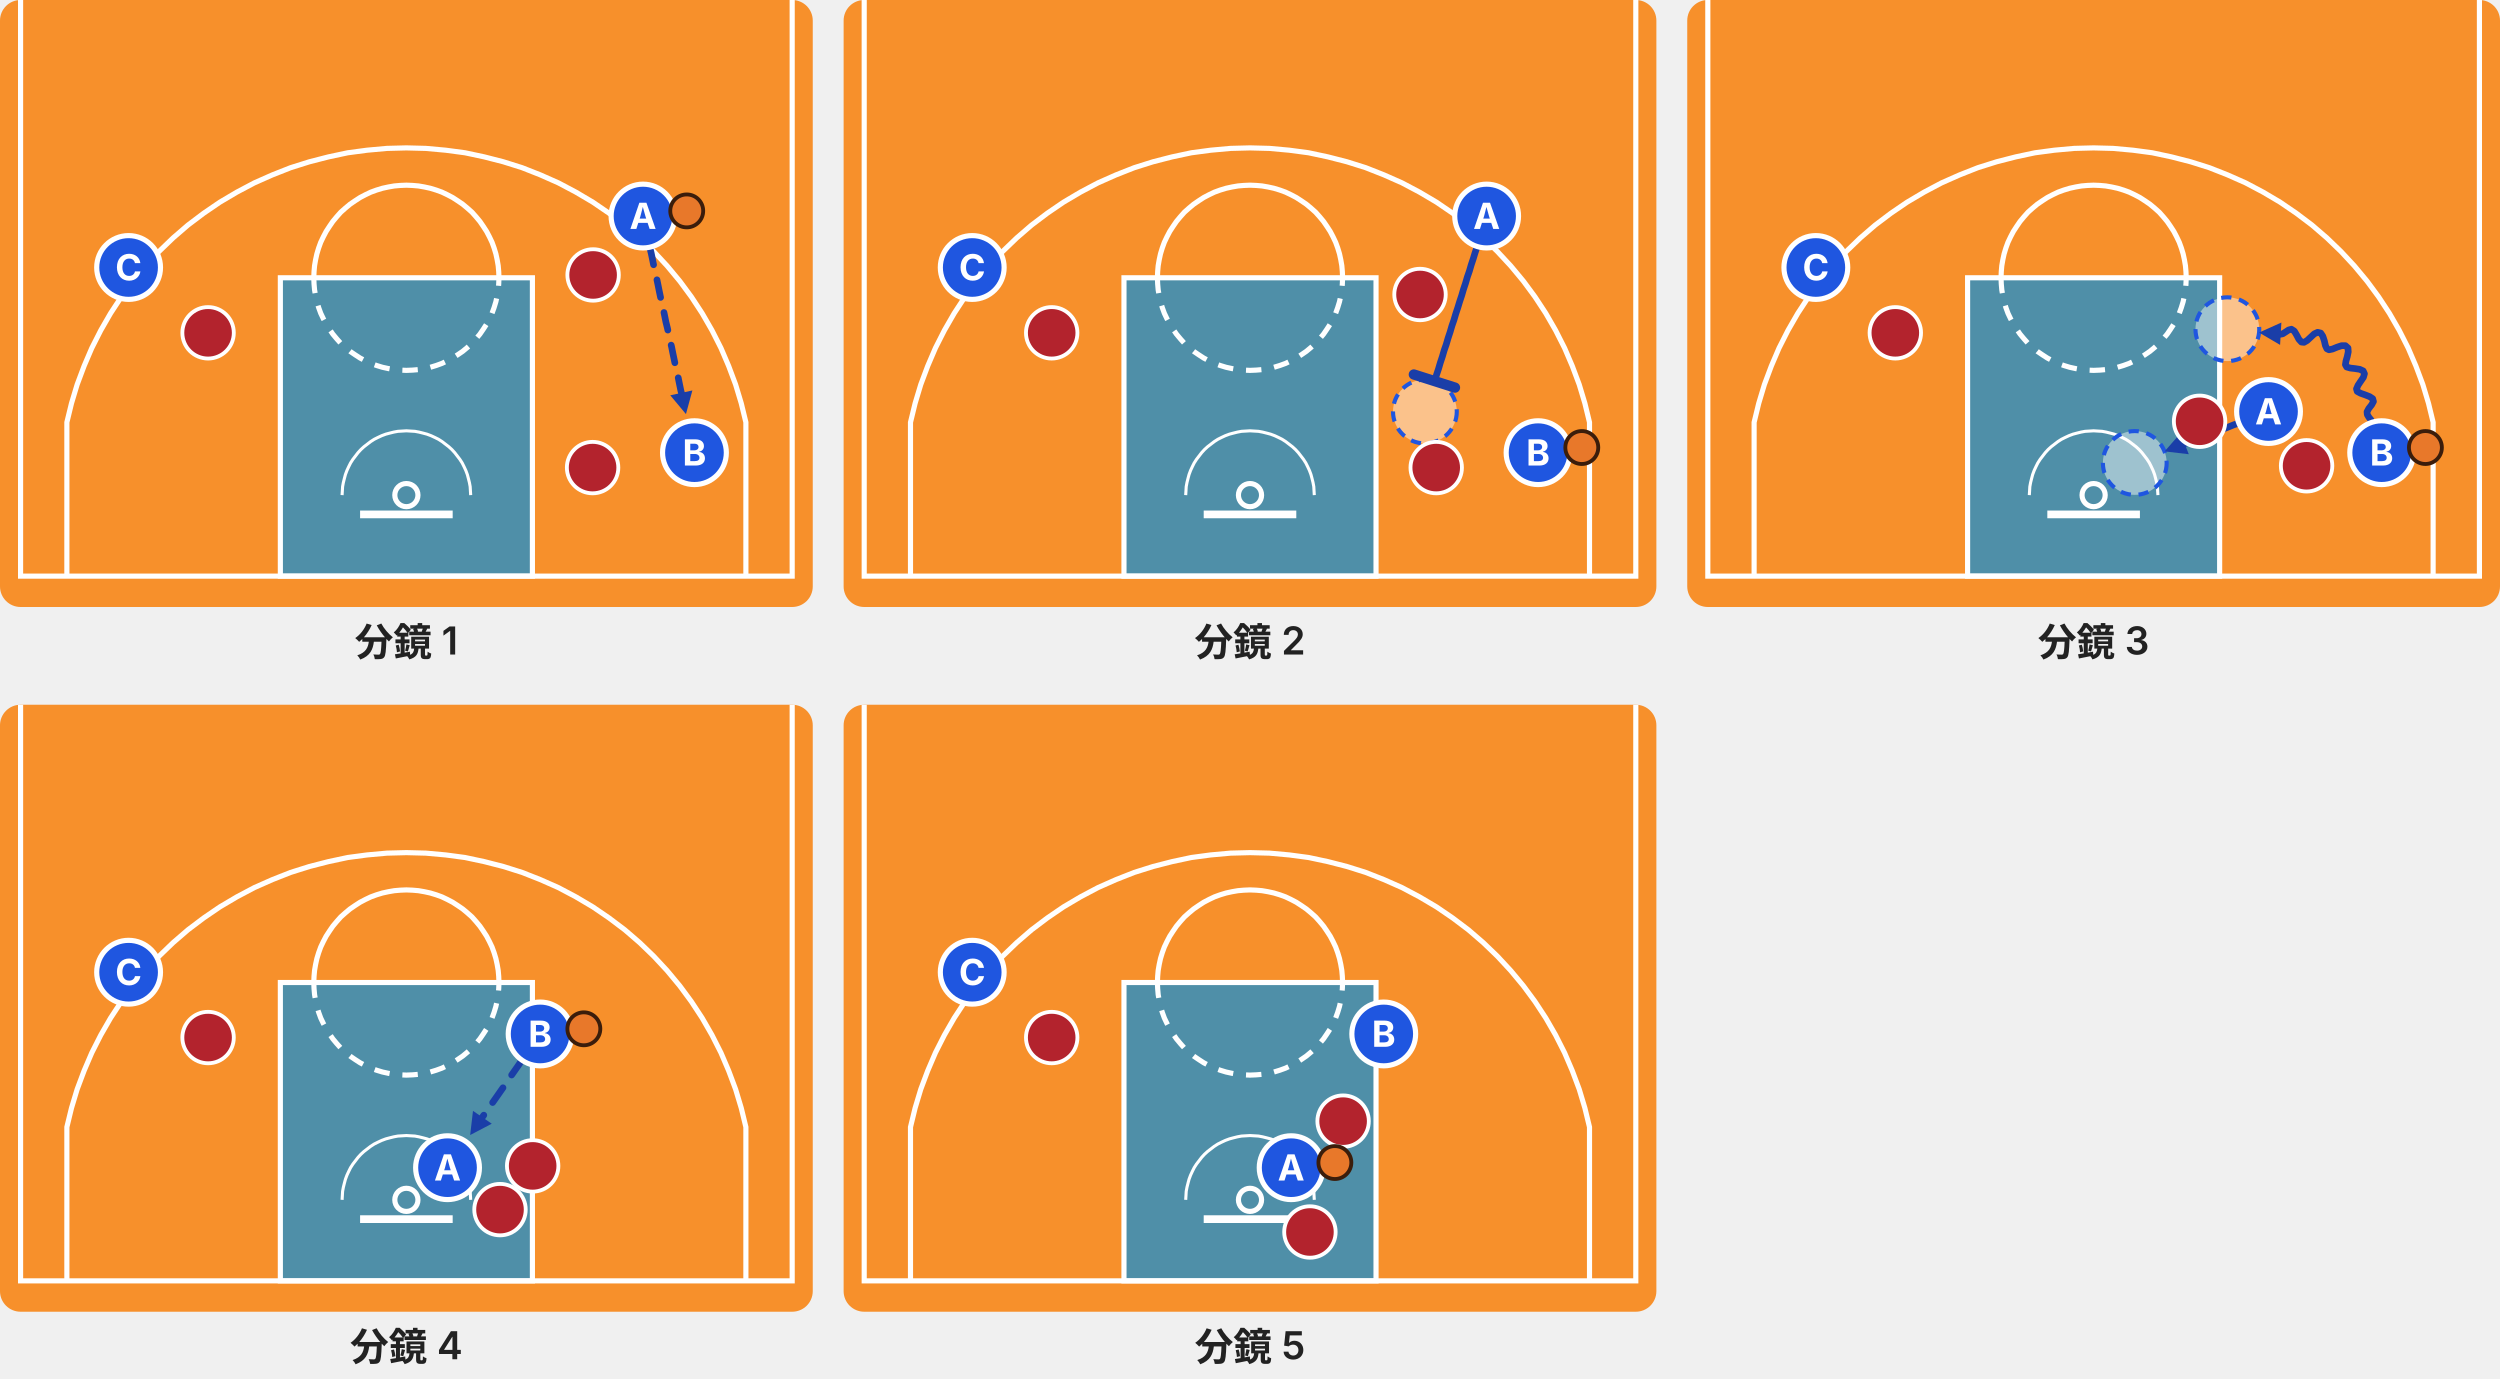
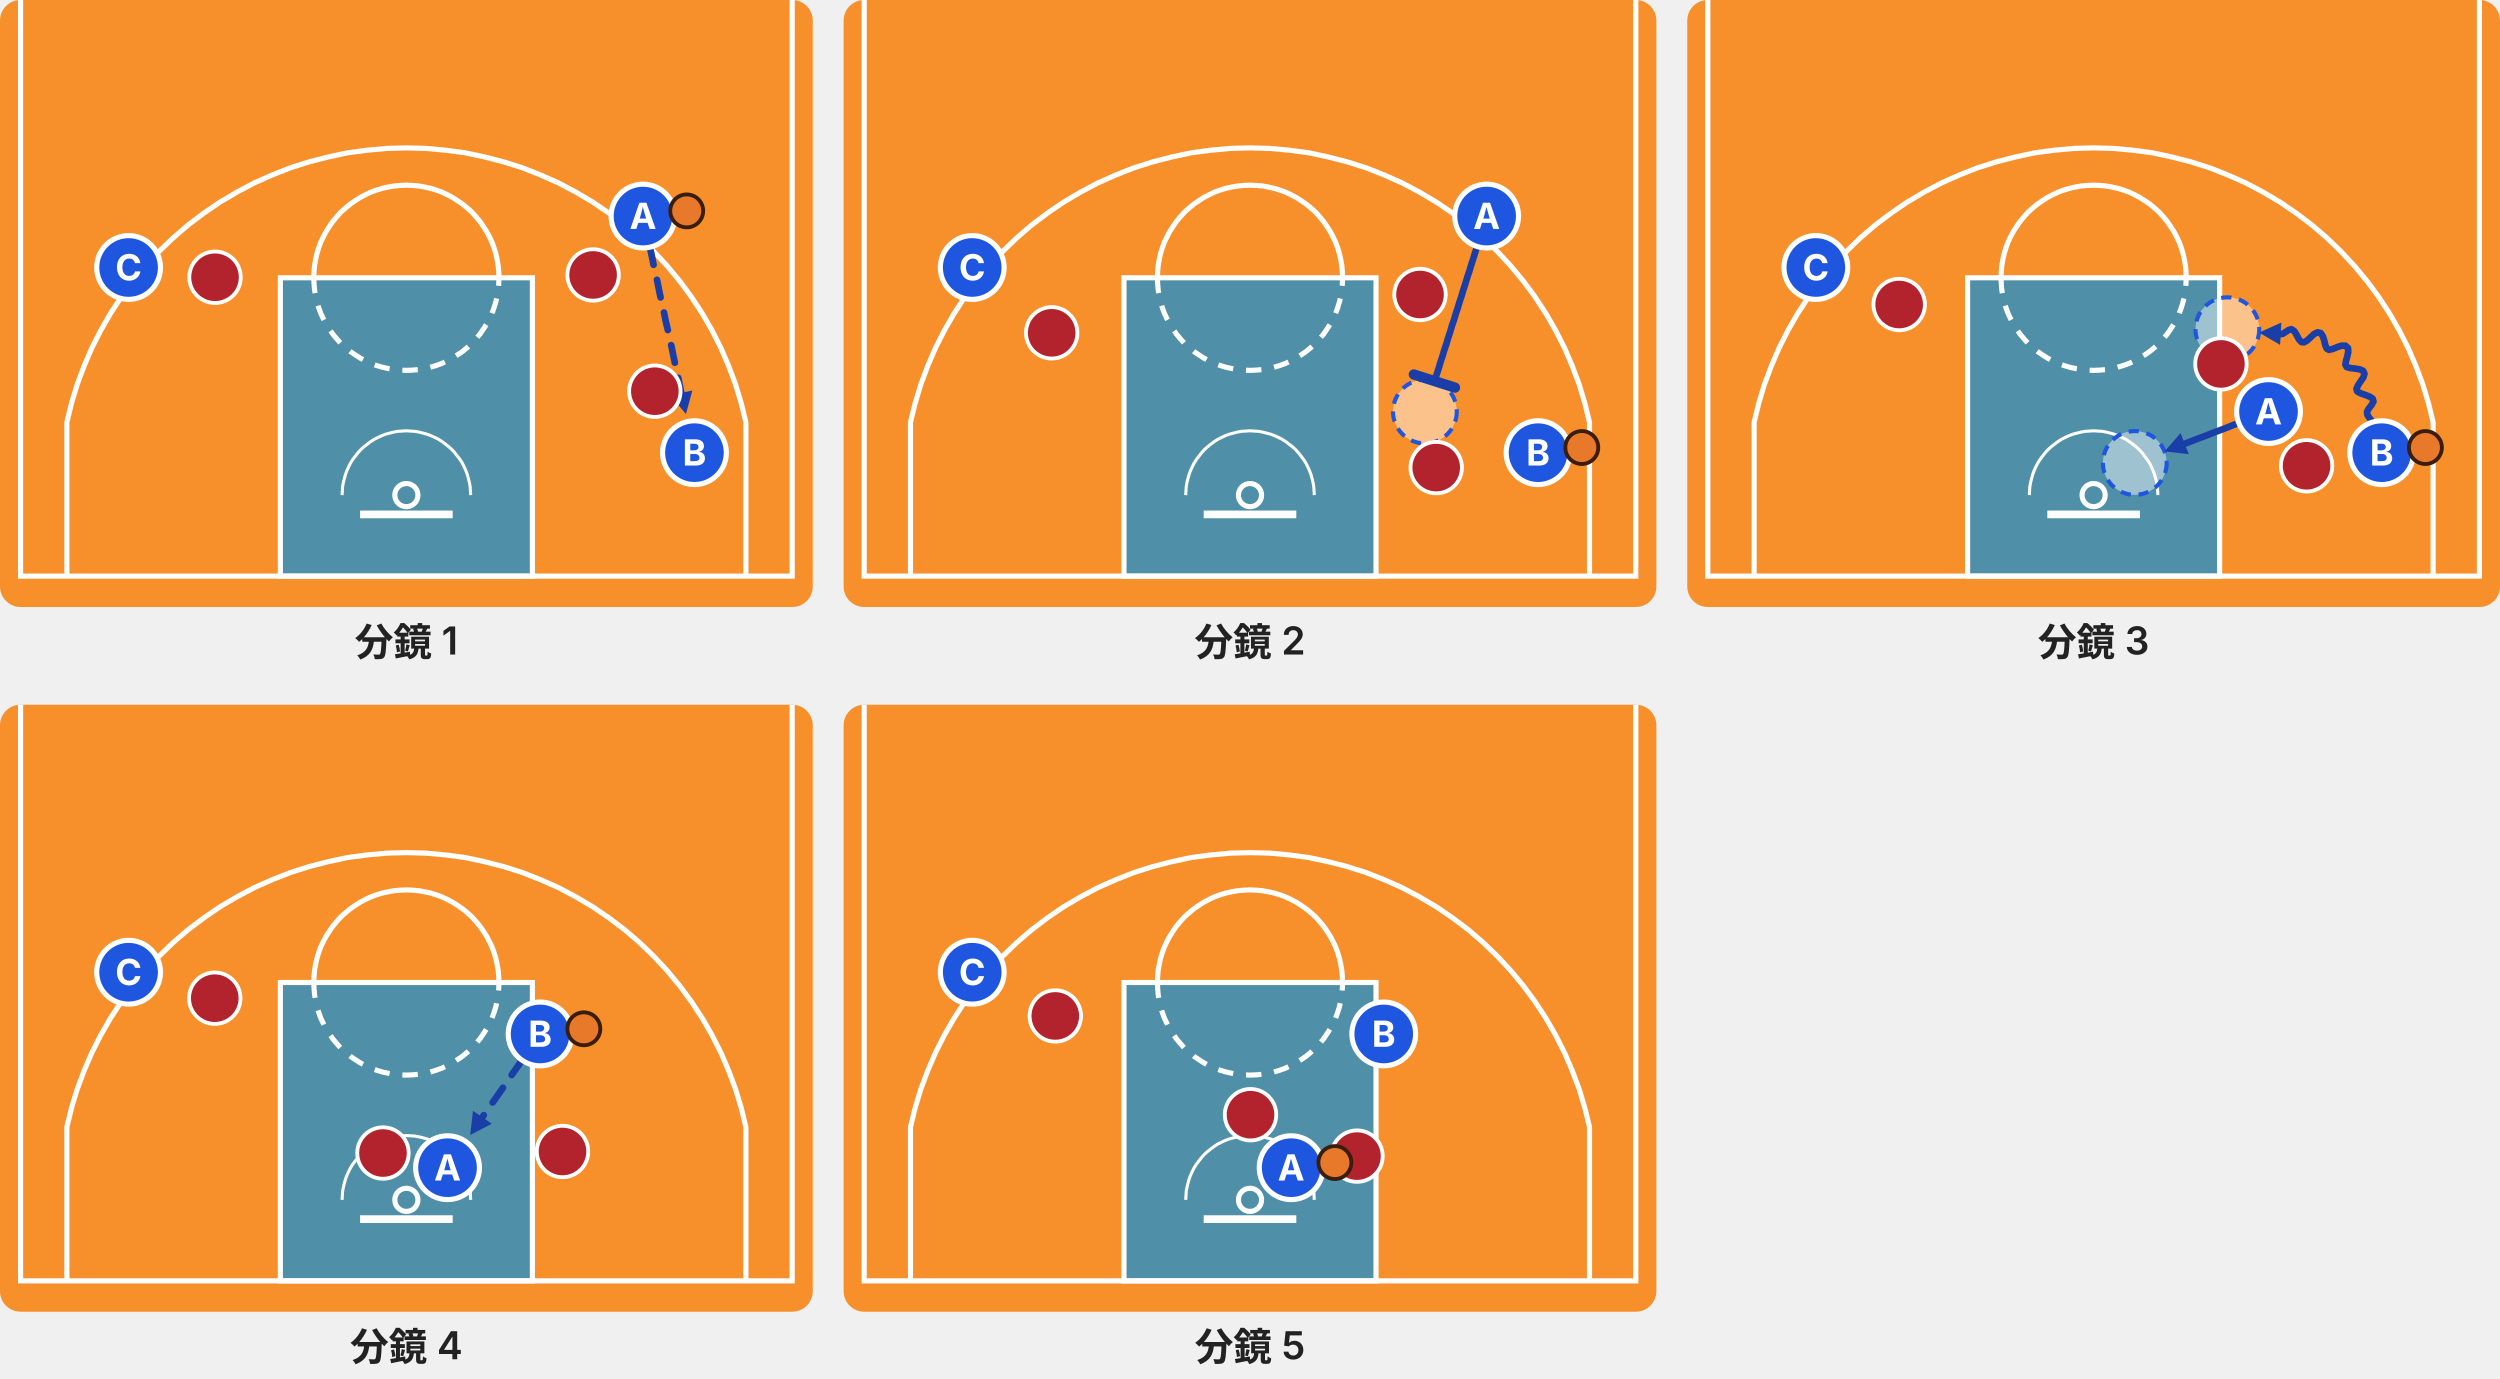
<svg xmlns="http://www.w3.org/2000/svg" viewBox="0 0 972.0 536.0" width="972.0" height="536.0" font-family="-apple-system, 'PingFang TC', 'Noto Sans TC', sans-serif">
  <g transform="translate(0,0)">
    <rect width="316.0" height="236.0" rx="8" fill="#f7902b" />
    <rect x="109.0" y="108.0" width="98.0" height="116.0" fill="#4f8fa8" stroke="#ffffff" stroke-width="2" />
    <polyline points="8.0,0.0 8.0,224.0 308.0,224.0 308.0,0.0" fill="none" stroke="#ffffff" stroke-width="2" />
    <polyline points="194.0,108.0 193.9,105.6 193.7,103.3 193.3,101.0 192.8,98.7 192.1,96.4 191.3,94.2 190.3,92.1 189.2,90.0 187.9,88.0 186.6,86.1 185.1,84.3 183.5,82.5 181.7,80.9 179.9,79.4 178.0,78.1 176.0,76.8 173.9,75.7 171.8,74.7 169.6,73.9 167.3,73.2 165.0,72.7 162.7,72.3 160.4,72.1 158.0,72.0 155.6,72.1 153.3,72.3 151.0,72.7 148.7,73.2 146.4,73.9 144.2,74.7 142.1,75.7 140.0,76.8 138.0,78.1 136.1,79.4 134.3,80.9 132.5,82.5 130.9,84.3 129.4,86.1 128.1,88.0 126.8,90.0 125.7,92.1 124.7,94.2 123.9,96.4 123.2,98.7 122.7,101.0 122.3,103.3 122.1,105.6 122.0,108.0" fill="none" stroke="#ffffff" stroke-width="2" />
    <polyline points="122.0,108.0 122.1,110.4 122.3,112.7 122.7,115.0 123.2,117.3 123.9,119.6 124.7,121.8 125.7,123.9 126.8,126.0 128.1,128.0 129.4,129.9 130.9,131.7 132.5,133.5 134.3,135.1 136.1,136.6 138.0,137.9 140.0,139.2 142.1,140.3 144.2,141.3 146.4,142.1 148.7,142.8 151.0,143.3 153.3,143.7 155.6,143.9 158.0,144.0 160.4,143.9 162.7,143.7 165.0,143.3 167.3,142.8 169.6,142.1 171.8,141.3 173.9,140.3 176.0,139.2 178.0,137.9 179.9,136.6 181.7,135.1 183.5,133.5 185.1,131.7 186.6,129.9 187.9,128.0 189.2,126.0 190.3,123.9 191.3,121.8 192.1,119.6 192.8,117.3 193.3,115.0 193.7,112.7 193.9,110.4 194.0,108.0" fill="none" stroke="#ffffff" stroke-width="2" stroke-dasharray="6 5" />
    <polyline points="290.0,224.0 290.0,164.2 288.2,156.8 286.0,149.5 283.3,142.3 280.3,135.3 276.8,128.4 273.0,121.8 268.8,115.4 264.3,109.3 259.4,103.4 254.2,97.8 248.7,92.5 242.9,87.5 236.8,82.9 230.5,78.6 223.9,74.7 217.1,71.1 210.1,68.0 203.0,65.2 195.7,62.9 188.3,61.0 180.8,59.4 173.3,58.4 165.6,57.7 158.0,57.5 150.4,57.7 142.7,58.4 135.2,59.4 127.7,61.0 120.3,62.9 113.0,65.2 105.9,68.0 98.9,71.1 92.1,74.7 85.5,78.6 79.2,82.9 73.1,87.5 67.3,92.5 61.8,97.8 56.6,103.4 51.7,109.3 47.2,115.4 43.0,121.8 39.2,128.4 35.7,135.3 32.7,142.3 30.0,149.5 27.8,156.8 26.0,164.2 26.0,224.0" fill="none" stroke="#ffffff" stroke-width="2" />
    <polyline points="183.0,192.5 182.9,190.9 182.8,189.2 182.5,187.6 182.1,186.0 181.7,184.5 181.1,182.9 180.4,181.4 179.7,180.0 178.8,178.6 177.8,177.3 176.8,176.0 175.7,174.8 174.5,173.7 173.2,172.7 171.9,171.7 170.5,170.8 169.1,170.1 167.6,169.4 166.0,168.8 164.5,168.4 162.9,168.0 161.3,167.7 159.6,167.6 158.0,167.5 156.4,167.6 154.7,167.7 153.1,168.0 151.5,168.4 150.0,168.8 148.4,169.4 146.9,170.1 145.5,170.8 144.1,171.7 142.8,172.7 141.5,173.7 140.3,174.8 139.2,176.0 138.2,177.3 137.2,178.6 136.3,180.0 135.6,181.4 134.9,182.9 134.3,184.5 133.9,186.0 133.5,187.6 133.2,189.2 133.1,190.9 133.0,192.5" fill="none" stroke="#ffffff" stroke-width="1.2" />
    <line x1="140.0" y1="200.0" x2="176.0" y2="200.0" stroke="#ffffff" stroke-width="3" />
    <circle cx="158.0" cy="192.5" r="4.5" fill="none" stroke="#ffffff" stroke-width="2" />
    <polyline points="252.6,96.1 253.2,98.5 253.7,100.9 254.2,103.4 254.7,105.8 255.3,108.2 255.8,110.6 256.3,113.1 256.8,115.5 257.4,117.9 257.9,120.3 258.4,122.7 258.9,125.2 259.5,127.6 260.0,130.0 260.5,132.4 261.1,134.8 261.6,137.3 262.1,139.7 262.6,142.1 263.2,144.5 263.7,146.9 264.2,149.4 264.7,151.8 265.3,154.2 265.3,154.3" fill="none" stroke="#1a3ea8" stroke-width="2.6" stroke-linecap="round" stroke-linejoin="round" stroke-dasharray="7 6" />
    <polygon points="266.7,161.0 269.2,151.8 260.6,153.7" fill="#1a3ea8" />
    <circle cx="230.6" cy="106.9" r="10.0" fill="#b3232d" stroke="#fff" stroke-width="1.5" />
-     <circle cx="230.4" cy="181.8" r="10.0" fill="#b3232d" stroke="#fff" stroke-width="1.5" />
-     <circle cx="80.9" cy="129.4" r="10.0" fill="#b3232d" stroke="#fff" stroke-width="1.5" />
+     <circle cx="254.6" cy="152.1" r="10.0" fill="#b3232d" stroke="#fff" stroke-width="1.5" />
+     <circle cx="83.6" cy="107.8" r="10.0" fill="#b3232d" stroke="#fff" stroke-width="1.5" />
    <circle cx="250.0" cy="84.0" r="12.4" fill="#1f56e0" stroke="#fff" stroke-width="2" />
    <text x="250.0" y="89.0" font-size="14" font-weight="700" fill="#fff" text-anchor="middle">A</text>
    <circle cx="270.0" cy="176.0" r="12.4" fill="#1f56e0" stroke="#fff" stroke-width="2" />
    <text x="270.0" y="181.0" font-size="14" font-weight="700" fill="#fff" text-anchor="middle">B</text>
    <circle cx="50.0" cy="104.0" r="12.4" fill="#1f56e0" stroke="#fff" stroke-width="2" />
    <text x="50.0" y="109.0" font-size="14" font-weight="700" fill="#fff" text-anchor="middle">C</text>
    <circle cx="267.0" cy="82.0" r="6.4" fill="#e8782a" stroke="#3b1d0b" stroke-width="1.5" />
    <text x="158.0" y="255.0" font-size="15" font-weight="600" fill="#222" text-anchor="middle">分鏡 1</text>
  </g>
  <g transform="translate(328,0)">
    <rect width="316.0" height="236.0" rx="8" fill="#f7902b" />
    <rect x="109.0" y="108.0" width="98.0" height="116.0" fill="#4f8fa8" stroke="#ffffff" stroke-width="2" />
    <polyline points="8.0,0.0 8.0,224.0 308.0,224.0 308.0,0.0" fill="none" stroke="#ffffff" stroke-width="2" />
    <polyline points="194.0,108.0 193.9,105.6 193.7,103.3 193.3,101.0 192.8,98.7 192.1,96.4 191.3,94.2 190.3,92.1 189.2,90.0 187.9,88.0 186.6,86.1 185.1,84.3 183.5,82.5 181.7,80.9 179.9,79.4 178.0,78.1 176.0,76.8 173.9,75.7 171.8,74.7 169.6,73.9 167.3,73.2 165.0,72.7 162.7,72.3 160.4,72.1 158.0,72.0 155.6,72.1 153.3,72.3 151.0,72.7 148.7,73.2 146.4,73.9 144.2,74.7 142.1,75.7 140.0,76.8 138.0,78.1 136.1,79.4 134.3,80.9 132.5,82.5 130.9,84.3 129.4,86.1 128.1,88.0 126.8,90.0 125.7,92.1 124.7,94.2 123.9,96.4 123.2,98.7 122.7,101.0 122.3,103.3 122.1,105.6 122.0,108.0" fill="none" stroke="#ffffff" stroke-width="2" />
    <polyline points="122.0,108.0 122.1,110.4 122.3,112.7 122.7,115.0 123.2,117.3 123.9,119.6 124.7,121.8 125.7,123.9 126.8,126.0 128.1,128.0 129.4,129.9 130.9,131.7 132.5,133.5 134.3,135.1 136.1,136.6 138.0,137.9 140.0,139.2 142.1,140.3 144.2,141.3 146.4,142.1 148.7,142.8 151.0,143.3 153.3,143.7 155.6,143.9 158.0,144.0 160.4,143.9 162.7,143.7 165.0,143.3 167.3,142.8 169.6,142.1 171.8,141.3 173.9,140.3 176.0,139.2 178.0,137.9 179.9,136.6 181.7,135.1 183.5,133.5 185.1,131.7 186.6,129.9 187.9,128.0 189.2,126.0 190.3,123.9 191.3,121.8 192.1,119.6 192.8,117.3 193.3,115.0 193.7,112.7 193.9,110.4 194.0,108.0" fill="none" stroke="#ffffff" stroke-width="2" stroke-dasharray="6 5" />
    <polyline points="290.0,224.0 290.0,164.2 288.2,156.8 286.0,149.5 283.3,142.3 280.3,135.3 276.8,128.4 273.0,121.8 268.8,115.4 264.3,109.3 259.4,103.4 254.2,97.8 248.7,92.5 242.9,87.5 236.8,82.9 230.5,78.6 223.9,74.7 217.1,71.1 210.1,68.0 203.0,65.2 195.7,62.9 188.3,61.0 180.8,59.4 173.3,58.4 165.6,57.7 158.0,57.5 150.4,57.7 142.7,58.4 135.2,59.4 127.7,61.0 120.3,62.9 113.0,65.2 105.9,68.0 98.9,71.1 92.1,74.7 85.5,78.6 79.2,82.9 73.1,87.5 67.3,92.5 61.8,97.8 56.6,103.4 51.7,109.3 47.2,115.4 43.0,121.8 39.2,128.4 35.7,135.3 32.7,142.3 30.0,149.5 27.8,156.8 26.0,164.2 26.0,224.0" fill="none" stroke="#ffffff" stroke-width="2" />
    <polyline points="183.0,192.5 182.9,190.9 182.8,189.2 182.5,187.6 182.1,186.0 181.7,184.5 181.1,182.9 180.4,181.4 179.7,180.0 178.8,178.6 177.8,177.3 176.8,176.0 175.7,174.8 174.5,173.7 173.2,172.7 171.9,171.7 170.5,170.8 169.1,170.1 167.6,169.4 166.0,168.8 164.5,168.4 162.9,168.0 161.3,167.7 159.6,167.6 158.0,167.5 156.4,167.6 154.7,167.7 153.1,168.0 151.5,168.4 150.0,168.8 148.4,169.4 146.9,170.1 145.5,170.8 144.1,171.7 142.8,172.7 141.5,173.7 140.3,174.8 139.2,176.0 138.2,177.3 137.2,178.6 136.3,180.0 135.6,181.4 134.9,182.9 134.3,184.5 133.9,186.0 133.5,187.6 133.2,189.2 133.1,190.9 133.0,192.5" fill="none" stroke="#ffffff" stroke-width="1.2" />
    <line x1="140.0" y1="200.0" x2="176.0" y2="200.0" stroke="#ffffff" stroke-width="3" />
    <circle cx="158.0" cy="192.5" r="4.5" fill="none" stroke="#ffffff" stroke-width="2" />
    <circle cx="226.0" cy="160.0" r="12.4" fill="#ffffff" fill-opacity="0.45" stroke="#1f56e0" stroke-width="1.6" stroke-dasharray="4 3" />
    <polyline points="246.3,95.8 246.3,95.9 245.5,98.3 244.8,100.6 244.0,103.0 243.3,105.4 242.5,107.7 241.8,110.1 241.0,112.5 240.3,114.9 239.5,117.3 238.8,119.6 238.0,122.0 237.3,124.4 236.5,126.7 235.8,129.1 235.0,131.5 234.3,133.9 233.5,136.2 232.8,138.6 232.0,141.0 231.3,143.4 230.5,145.8 229.8,148.1 229.7,148.2" fill="none" stroke="#1a3ea8" stroke-width="2.6" stroke-linecap="round" stroke-linejoin="round" />
    <line x1="237.7" y1="150.7" x2="221.7" y2="145.6" stroke="#1a3ea8" stroke-width="4" stroke-linecap="round" />
    <circle cx="224.1" cy="114.5" r="10.0" fill="#b3232d" stroke="#fff" stroke-width="1.5" />
    <circle cx="230.4" cy="181.8" r="10.0" fill="#b3232d" stroke="#fff" stroke-width="1.5" />
    <circle cx="80.9" cy="129.4" r="10.0" fill="#b3232d" stroke="#fff" stroke-width="1.5" />
    <circle cx="250.0" cy="84.0" r="12.4" fill="#1f56e0" stroke="#fff" stroke-width="2" />
    <text x="250.0" y="89.0" font-size="14" font-weight="700" fill="#fff" text-anchor="middle">A</text>
    <circle cx="270.0" cy="176.0" r="12.4" fill="#1f56e0" stroke="#fff" stroke-width="2" />
    <text x="270.0" y="181.0" font-size="14" font-weight="700" fill="#fff" text-anchor="middle">B</text>
    <circle cx="50.0" cy="104.0" r="12.4" fill="#1f56e0" stroke="#fff" stroke-width="2" />
    <text x="50.0" y="109.0" font-size="14" font-weight="700" fill="#fff" text-anchor="middle">C</text>
    <circle cx="287.0" cy="174.0" r="6.4" fill="#e8782a" stroke="#3b1d0b" stroke-width="1.5" />
    <text x="158.0" y="255.0" font-size="15" font-weight="600" fill="#222" text-anchor="middle">分鏡 2</text>
  </g>
  <g transform="translate(656,0)">
    <rect width="316.0" height="236.0" rx="8" fill="#f7902b" />
    <rect x="109.0" y="108.0" width="98.0" height="116.0" fill="#4f8fa8" stroke="#ffffff" stroke-width="2" />
    <polyline points="8.0,0.0 8.0,224.0 308.0,224.0 308.0,0.0" fill="none" stroke="#ffffff" stroke-width="2" />
    <polyline points="194.0,108.0 193.9,105.6 193.7,103.3 193.3,101.0 192.8,98.7 192.1,96.4 191.3,94.2 190.3,92.1 189.2,90.0 187.9,88.0 186.6,86.1 185.1,84.3 183.5,82.5 181.7,80.9 179.9,79.4 178.0,78.1 176.0,76.8 173.9,75.7 171.8,74.7 169.6,73.9 167.3,73.2 165.0,72.7 162.7,72.3 160.4,72.1 158.0,72.0 155.6,72.1 153.3,72.3 151.0,72.7 148.7,73.2 146.4,73.9 144.2,74.7 142.1,75.7 140.0,76.8 138.0,78.1 136.1,79.4 134.3,80.9 132.5,82.5 130.9,84.3 129.4,86.1 128.1,88.0 126.8,90.0 125.7,92.1 124.7,94.2 123.9,96.4 123.2,98.7 122.7,101.0 122.3,103.3 122.1,105.6 122.0,108.0" fill="none" stroke="#ffffff" stroke-width="2" />
    <polyline points="122.0,108.0 122.1,110.4 122.3,112.7 122.7,115.0 123.2,117.3 123.9,119.6 124.7,121.8 125.7,123.9 126.8,126.0 128.1,128.0 129.4,129.9 130.9,131.7 132.5,133.5 134.3,135.1 136.1,136.6 138.0,137.9 140.0,139.2 142.1,140.3 144.2,141.3 146.4,142.1 148.7,142.8 151.0,143.3 153.3,143.7 155.6,143.9 158.0,144.0 160.4,143.9 162.7,143.7 165.0,143.3 167.3,142.8 169.6,142.1 171.8,141.3 173.9,140.3 176.0,139.2 178.0,137.9 179.9,136.6 181.7,135.1 183.5,133.5 185.1,131.7 186.6,129.9 187.9,128.0 189.2,126.0 190.3,123.9 191.3,121.8 192.1,119.6 192.8,117.3 193.3,115.0 193.7,112.7 193.9,110.4 194.0,108.0" fill="none" stroke="#ffffff" stroke-width="2" stroke-dasharray="6 5" />
    <polyline points="290.0,224.0 290.0,164.2 288.2,156.8 286.0,149.5 283.3,142.3 280.3,135.3 276.8,128.4 273.0,121.8 268.8,115.4 264.3,109.3 259.4,103.4 254.2,97.8 248.7,92.5 242.9,87.5 236.8,82.9 230.5,78.6 223.9,74.7 217.1,71.1 210.1,68.0 203.0,65.2 195.7,62.9 188.3,61.0 180.8,59.4 173.3,58.4 165.6,57.7 158.0,57.5 150.4,57.7 142.7,58.4 135.2,59.4 127.7,61.0 120.3,62.9 113.0,65.2 105.9,68.0 98.9,71.1 92.1,74.7 85.5,78.6 79.2,82.9 73.1,87.5 67.3,92.5 61.8,97.8 56.6,103.4 51.7,109.3 47.2,115.4 43.0,121.8 39.2,128.4 35.7,135.3 32.7,142.3 30.0,149.5 27.8,156.8 26.0,164.2 26.0,224.0" fill="none" stroke="#ffffff" stroke-width="2" />
    <polyline points="183.0,192.5 182.9,190.9 182.8,189.2 182.5,187.6 182.1,186.0 181.7,184.5 181.1,182.9 180.4,181.4 179.7,180.0 178.8,178.6 177.8,177.3 176.8,176.0 175.7,174.8 174.5,173.7 173.2,172.7 171.9,171.7 170.5,170.8 169.1,170.1 167.6,169.4 166.0,168.8 164.5,168.4 162.9,168.0 161.3,167.7 159.6,167.6 158.0,167.5 156.4,167.6 154.7,167.7 153.1,168.0 151.5,168.4 150.0,168.8 148.4,169.4 146.9,170.1 145.5,170.8 144.1,171.7 142.8,172.7 141.5,173.7 140.3,174.8 139.2,176.0 138.2,177.3 137.2,178.6 136.3,180.0 135.6,181.4 134.9,182.9 134.3,184.5 133.9,186.0 133.5,187.6 133.2,189.2 133.1,190.9 133.0,192.5" fill="none" stroke="#ffffff" stroke-width="1.2" />
    <line x1="140.0" y1="200.0" x2="176.0" y2="200.0" stroke="#ffffff" stroke-width="3" />
    <circle cx="158.0" cy="192.5" r="4.5" fill="none" stroke="#ffffff" stroke-width="2" />
    <circle cx="210.0" cy="128.0" r="12.4" fill="#ffffff" fill-opacity="0.45" stroke="#1f56e0" stroke-width="1.6" stroke-dasharray="4 3" />
    <circle cx="174.0" cy="180.0" r="12.4" fill="#ffffff" fill-opacity="0.45" stroke="#1f56e0" stroke-width="1.6" stroke-dasharray="4 3" />
    <polyline points="266.3,164.2 265.8,163.2 265.0,162.2 264.4,161.2 264.3,160.1 265.0,158.8 266.1,157.4 266.8,156.1 266.5,155.0 265.3,154.2 263.5,153.5 261.8,152.9 260.5,152.2 260.2,151.2 260.8,149.8 261.8,148.3 262.9,146.7 263.3,145.3 262.8,144.2 261.5,143.6 259.6,143.3 257.8,143.1 256.4,142.7 255.9,141.8 256.1,140.4 256.6,138.7 257.0,136.8 256.9,135.3 255.9,134.4 254.4,134.4 252.6,135.0 250.9,135.7 249.5,136.0 248.7,135.6 248.1,134.3 247.7,132.5 247.1,130.7 246.3,129.5 245.1,129.2 243.8,129.8 242.4,131.1 241.0,132.4 239.8,133.1 238.8,133.0 237.8,131.9 236.9,130.2 236.0,128.7 234.9,128.0 233.8,128.3 232.6,129.1 231.5,129.8 230.3,130.0 229.3,129.7 229.1,129.6" fill="none" stroke="#1a3ea8" stroke-width="2.6" stroke-linecap="round" stroke-linejoin="round" />
    <polygon points="222.3,129.3 230.5,134.1 231.0,125.4" fill="#1a3ea8" />
    <polyline points="214.4,164.5 212.4,165.2 210.2,166.1 207.9,167.0 205.7,167.8 203.4,168.7 201.1,169.6 198.9,170.4 196.6,171.3 194.3,172.2 192.1,173.0 191.9,173.1" fill="none" stroke="#1a3ea8" stroke-width="2.6" stroke-linecap="round" stroke-linejoin="round" />
    <polygon points="185.6,175.5 195.0,176.6 191.8,168.4" fill="#1a3ea8" />
-     <circle cx="199.2" cy="163.8" r="10.0" fill="#b3232d" stroke="#fff" stroke-width="1.5" />
+     <circle cx="207.5" cy="141.5" r="10.0" fill="#b3232d" stroke="#fff" stroke-width="1.5" />
    <circle cx="240.8" cy="181.1" r="10.0" fill="#b3232d" stroke="#fff" stroke-width="1.5" />
-     <circle cx="80.9" cy="129.4" r="10.0" fill="#b3232d" stroke="#fff" stroke-width="1.5" />
+     <circle cx="82.4" cy="118.4" r="10.0" fill="#b3232d" stroke="#fff" stroke-width="1.5" />
    <circle cx="226.0" cy="160.0" r="12.4" fill="#1f56e0" stroke="#fff" stroke-width="2" />
    <text x="226.0" y="165.0" font-size="14" font-weight="700" fill="#fff" text-anchor="middle">A</text>
    <circle cx="270.0" cy="176.0" r="12.4" fill="#1f56e0" stroke="#fff" stroke-width="2" />
    <text x="270.0" y="181.0" font-size="14" font-weight="700" fill="#fff" text-anchor="middle">B</text>
    <circle cx="50.0" cy="104.0" r="12.4" fill="#1f56e0" stroke="#fff" stroke-width="2" />
    <text x="50.0" y="109.0" font-size="14" font-weight="700" fill="#fff" text-anchor="middle">C</text>
    <circle cx="287.0" cy="174.0" r="6.4" fill="#e8782a" stroke="#3b1d0b" stroke-width="1.5" />
    <text x="158.0" y="255.0" font-size="15" font-weight="600" fill="#222" text-anchor="middle">分鏡 3</text>
  </g>
  <g transform="translate(0,274)">
    <rect width="316.0" height="236.0" rx="8" fill="#f7902b" />
    <rect x="109.0" y="108.0" width="98.0" height="116.0" fill="#4f8fa8" stroke="#ffffff" stroke-width="2" />
    <polyline points="8.0,0.0 8.0,224.0 308.0,224.0 308.0,0.0" fill="none" stroke="#ffffff" stroke-width="2" />
    <polyline points="194.0,108.0 193.9,105.6 193.7,103.3 193.3,101.0 192.8,98.7 192.1,96.4 191.3,94.2 190.3,92.1 189.2,90.0 187.9,88.0 186.6,86.1 185.1,84.3 183.5,82.5 181.7,80.9 179.9,79.4 178.0,78.1 176.0,76.8 173.9,75.7 171.8,74.7 169.6,73.9 167.3,73.2 165.0,72.7 162.7,72.3 160.4,72.1 158.0,72.0 155.6,72.1 153.3,72.3 151.0,72.7 148.7,73.2 146.4,73.9 144.2,74.7 142.1,75.7 140.0,76.8 138.0,78.1 136.1,79.4 134.3,80.9 132.5,82.5 130.9,84.3 129.4,86.1 128.1,88.0 126.8,90.0 125.7,92.1 124.7,94.2 123.9,96.4 123.2,98.7 122.7,101.0 122.3,103.3 122.1,105.6 122.0,108.0" fill="none" stroke="#ffffff" stroke-width="2" />
    <polyline points="122.0,108.0 122.1,110.4 122.3,112.7 122.7,115.0 123.2,117.3 123.9,119.6 124.7,121.8 125.7,123.9 126.8,126.0 128.1,128.0 129.4,129.9 130.9,131.7 132.5,133.5 134.3,135.1 136.1,136.6 138.0,137.9 140.0,139.2 142.1,140.3 144.2,141.3 146.4,142.1 148.7,142.8 151.0,143.3 153.3,143.7 155.6,143.9 158.0,144.0 160.4,143.9 162.7,143.7 165.0,143.3 167.3,142.8 169.6,142.1 171.8,141.3 173.9,140.3 176.0,139.2 178.0,137.9 179.9,136.6 181.7,135.1 183.5,133.5 185.1,131.7 186.6,129.9 187.9,128.0 189.2,126.0 190.3,123.9 191.3,121.8 192.1,119.6 192.8,117.3 193.3,115.0 193.7,112.7 193.9,110.4 194.0,108.0" fill="none" stroke="#ffffff" stroke-width="2" stroke-dasharray="6 5" />
    <polyline points="290.0,224.0 290.0,164.2 288.2,156.8 286.0,149.5 283.3,142.3 280.3,135.3 276.8,128.4 273.0,121.8 268.8,115.4 264.3,109.3 259.4,103.4 254.2,97.8 248.7,92.5 242.9,87.5 236.8,82.9 230.5,78.6 223.9,74.7 217.1,71.1 210.1,68.0 203.0,65.2 195.7,62.9 188.3,61.0 180.8,59.4 173.3,58.4 165.6,57.7 158.0,57.5 150.4,57.7 142.7,58.4 135.2,59.4 127.7,61.0 120.3,62.9 113.0,65.2 105.9,68.0 98.9,71.1 92.1,74.7 85.5,78.6 79.2,82.9 73.1,87.5 67.3,92.5 61.8,97.8 56.6,103.4 51.7,109.3 47.2,115.4 43.0,121.8 39.2,128.4 35.7,135.3 32.7,142.3 30.0,149.5 27.8,156.8 26.0,164.2 26.0,224.0" fill="none" stroke="#ffffff" stroke-width="2" />
    <polyline points="183.0,192.5 182.9,190.9 182.8,189.2 182.5,187.6 182.1,186.0 181.7,184.5 181.1,182.9 180.4,181.4 179.7,180.0 178.8,178.6 177.8,177.3 176.8,176.0 175.7,174.8 174.5,173.7 173.2,172.7 171.9,171.7 170.5,170.8 169.1,170.1 167.6,169.4 166.0,168.8 164.5,168.4 162.9,168.0 161.3,167.7 159.6,167.6 158.0,167.5 156.4,167.6 154.7,167.7 153.1,168.0 151.5,168.4 150.0,168.8 148.4,169.4 146.9,170.1 145.5,170.8 144.1,171.7 142.8,172.7 141.5,173.7 140.3,174.8 139.2,176.0 138.2,177.3 137.2,178.6 136.3,180.0 135.6,181.4 134.9,182.9 134.3,184.5 133.9,186.0 133.5,187.6 133.2,189.2 133.1,190.9 133.0,192.5" fill="none" stroke="#ffffff" stroke-width="1.2" />
    <line x1="140.0" y1="200.0" x2="176.0" y2="200.0" stroke="#ffffff" stroke-width="3" />
    <circle cx="158.0" cy="192.5" r="4.5" fill="none" stroke="#ffffff" stroke-width="2" />
    <polyline points="202.9,138.2 201.7,140.0 200.3,142.0 198.9,144.0 197.5,146.0 196.2,148.0 194.8,150.0 193.4,152.0 192.0,154.0 190.6,156.0 189.2,158.0 187.8,160.0 186.6,161.7" fill="none" stroke="#1a3ea8" stroke-width="2.6" stroke-linecap="round" stroke-linejoin="round" stroke-dasharray="7 6" />
    <polygon points="182.8,167.3 191.2,162.9 183.9,157.9" fill="#1a3ea8" />
-     <circle cx="207.1" cy="179.3" r="10.0" fill="#b3232d" stroke="#fff" stroke-width="1.5" />
-     <circle cx="194.4" cy="196.3" r="10.0" fill="#b3232d" stroke="#fff" stroke-width="1.5" />
-     <circle cx="80.9" cy="129.4" r="10.0" fill="#b3232d" stroke="#fff" stroke-width="1.5" />
+     <circle cx="148.9" cy="174.3" r="10.0" fill="#b3232d" stroke="#fff" stroke-width="1.5" />
+     <circle cx="218.7" cy="173.7" r="10.0" fill="#b3232d" stroke="#fff" stroke-width="1.5" />
+     <circle cx="83.5" cy="114.1" r="10.0" fill="#b3232d" stroke="#fff" stroke-width="1.5" />
    <circle cx="174.0" cy="180.0" r="12.4" fill="#1f56e0" stroke="#fff" stroke-width="2" />
    <text x="174.0" y="185.0" font-size="14" font-weight="700" fill="#fff" text-anchor="middle">A</text>
    <circle cx="210.0" cy="128.0" r="12.4" fill="#1f56e0" stroke="#fff" stroke-width="2" />
    <text x="210.0" y="133.0" font-size="14" font-weight="700" fill="#fff" text-anchor="middle">B</text>
    <circle cx="50.0" cy="104.0" r="12.4" fill="#1f56e0" stroke="#fff" stroke-width="2" />
    <text x="50.0" y="109.0" font-size="14" font-weight="700" fill="#fff" text-anchor="middle">C</text>
    <circle cx="227.0" cy="126.0" r="6.4" fill="#e8782a" stroke="#3b1d0b" stroke-width="1.5" />
    <text x="158.0" y="255.0" font-size="15" font-weight="600" fill="#222" text-anchor="middle">分鏡 4</text>
  </g>
  <g transform="translate(328,274)">
    <rect width="316.0" height="236.0" rx="8" fill="#f7902b" />
    <rect x="109.0" y="108.0" width="98.0" height="116.0" fill="#4f8fa8" stroke="#ffffff" stroke-width="2" />
    <polyline points="8.0,0.0 8.0,224.0 308.0,224.0 308.0,0.0" fill="none" stroke="#ffffff" stroke-width="2" />
    <polyline points="194.0,108.0 193.9,105.6 193.7,103.3 193.3,101.0 192.8,98.7 192.1,96.4 191.3,94.2 190.3,92.1 189.2,90.0 187.9,88.0 186.6,86.1 185.1,84.3 183.5,82.5 181.7,80.9 179.9,79.4 178.0,78.1 176.0,76.8 173.9,75.7 171.8,74.7 169.6,73.9 167.3,73.2 165.0,72.7 162.7,72.3 160.4,72.1 158.0,72.0 155.6,72.1 153.3,72.3 151.0,72.7 148.7,73.2 146.4,73.9 144.2,74.7 142.1,75.7 140.0,76.8 138.0,78.1 136.1,79.4 134.3,80.9 132.5,82.5 130.9,84.3 129.4,86.1 128.1,88.0 126.8,90.0 125.7,92.1 124.7,94.2 123.9,96.4 123.2,98.7 122.7,101.0 122.3,103.3 122.1,105.6 122.0,108.0" fill="none" stroke="#ffffff" stroke-width="2" />
    <polyline points="122.0,108.0 122.1,110.4 122.3,112.7 122.7,115.0 123.2,117.3 123.9,119.6 124.7,121.8 125.7,123.9 126.8,126.0 128.1,128.0 129.4,129.9 130.9,131.7 132.5,133.5 134.3,135.1 136.1,136.6 138.0,137.9 140.0,139.2 142.1,140.3 144.2,141.3 146.4,142.1 148.7,142.8 151.0,143.3 153.3,143.7 155.6,143.9 158.0,144.0 160.4,143.9 162.7,143.7 165.0,143.3 167.3,142.8 169.6,142.1 171.8,141.3 173.9,140.3 176.0,139.2 178.0,137.9 179.9,136.6 181.7,135.1 183.5,133.5 185.1,131.7 186.6,129.9 187.9,128.0 189.2,126.0 190.3,123.9 191.3,121.8 192.1,119.6 192.8,117.3 193.3,115.0 193.7,112.7 193.9,110.4 194.0,108.0" fill="none" stroke="#ffffff" stroke-width="2" stroke-dasharray="6 5" />
    <polyline points="290.0,224.0 290.0,164.2 288.2,156.8 286.0,149.5 283.3,142.3 280.3,135.3 276.8,128.4 273.0,121.8 268.8,115.4 264.3,109.3 259.4,103.4 254.2,97.8 248.7,92.5 242.9,87.5 236.8,82.9 230.5,78.6 223.9,74.7 217.1,71.1 210.1,68.0 203.0,65.2 195.7,62.9 188.3,61.0 180.8,59.4 173.3,58.4 165.6,57.7 158.0,57.5 150.4,57.7 142.7,58.4 135.2,59.4 127.7,61.0 120.3,62.9 113.0,65.2 105.9,68.0 98.9,71.1 92.1,74.7 85.5,78.6 79.2,82.9 73.1,87.5 67.3,92.5 61.8,97.8 56.6,103.4 51.7,109.3 47.2,115.4 43.0,121.8 39.2,128.4 35.7,135.3 32.7,142.3 30.0,149.5 27.8,156.8 26.0,164.2 26.0,224.0" fill="none" stroke="#ffffff" stroke-width="2" />
    <polyline points="183.0,192.5 182.9,190.9 182.8,189.2 182.5,187.6 182.1,186.0 181.7,184.5 181.1,182.9 180.4,181.4 179.7,180.0 178.8,178.6 177.8,177.3 176.8,176.0 175.7,174.8 174.5,173.7 173.2,172.7 171.9,171.7 170.5,170.8 169.1,170.1 167.6,169.4 166.0,168.8 164.5,168.4 162.9,168.0 161.3,167.7 159.6,167.6 158.0,167.5 156.4,167.6 154.7,167.7 153.1,168.0 151.5,168.4 150.0,168.8 148.4,169.4 146.9,170.1 145.5,170.8 144.1,171.7 142.8,172.7 141.5,173.7 140.3,174.8 139.2,176.0 138.2,177.3 137.2,178.6 136.3,180.0 135.6,181.4 134.9,182.9 134.3,184.5 133.9,186.0 133.5,187.6 133.2,189.2 133.1,190.9 133.0,192.5" fill="none" stroke="#ffffff" stroke-width="1.2" />
    <line x1="140.0" y1="200.0" x2="176.0" y2="200.0" stroke="#ffffff" stroke-width="3" />
    <circle cx="158.0" cy="192.5" r="4.5" fill="none" stroke="#ffffff" stroke-width="2" />
-     <circle cx="194.2" cy="161.9" r="10.0" fill="#b3232d" stroke="#fff" stroke-width="1.5" />
-     <circle cx="181.3" cy="205.0" r="10.0" fill="#b3232d" stroke="#fff" stroke-width="1.5" />
-     <circle cx="80.9" cy="129.4" r="10.0" fill="#b3232d" stroke="#fff" stroke-width="1.5" />
+     <circle cx="158.2" cy="159.4" r="10.0" fill="#b3232d" stroke="#fff" stroke-width="1.5" />
+     <circle cx="199.6" cy="175.5" r="10.0" fill="#b3232d" stroke="#fff" stroke-width="1.5" />
+     <circle cx="82.3" cy="121.0" r="10.0" fill="#b3232d" stroke="#fff" stroke-width="1.5" />
    <circle cx="174.0" cy="180.0" r="12.4" fill="#1f56e0" stroke="#fff" stroke-width="2" />
    <text x="174.0" y="185.0" font-size="14" font-weight="700" fill="#fff" text-anchor="middle">A</text>
    <circle cx="210.0" cy="128.0" r="12.4" fill="#1f56e0" stroke="#fff" stroke-width="2" />
    <text x="210.0" y="133.0" font-size="14" font-weight="700" fill="#fff" text-anchor="middle">B</text>
    <circle cx="50.0" cy="104.0" r="12.4" fill="#1f56e0" stroke="#fff" stroke-width="2" />
    <text x="50.0" y="109.0" font-size="14" font-weight="700" fill="#fff" text-anchor="middle">C</text>
    <circle cx="191.0" cy="178.0" r="6.4" fill="#e8782a" stroke="#3b1d0b" stroke-width="1.5" />
    <text x="158.0" y="255.0" font-size="15" font-weight="600" fill="#222" text-anchor="middle">分鏡 5</text>
  </g>
</svg>
